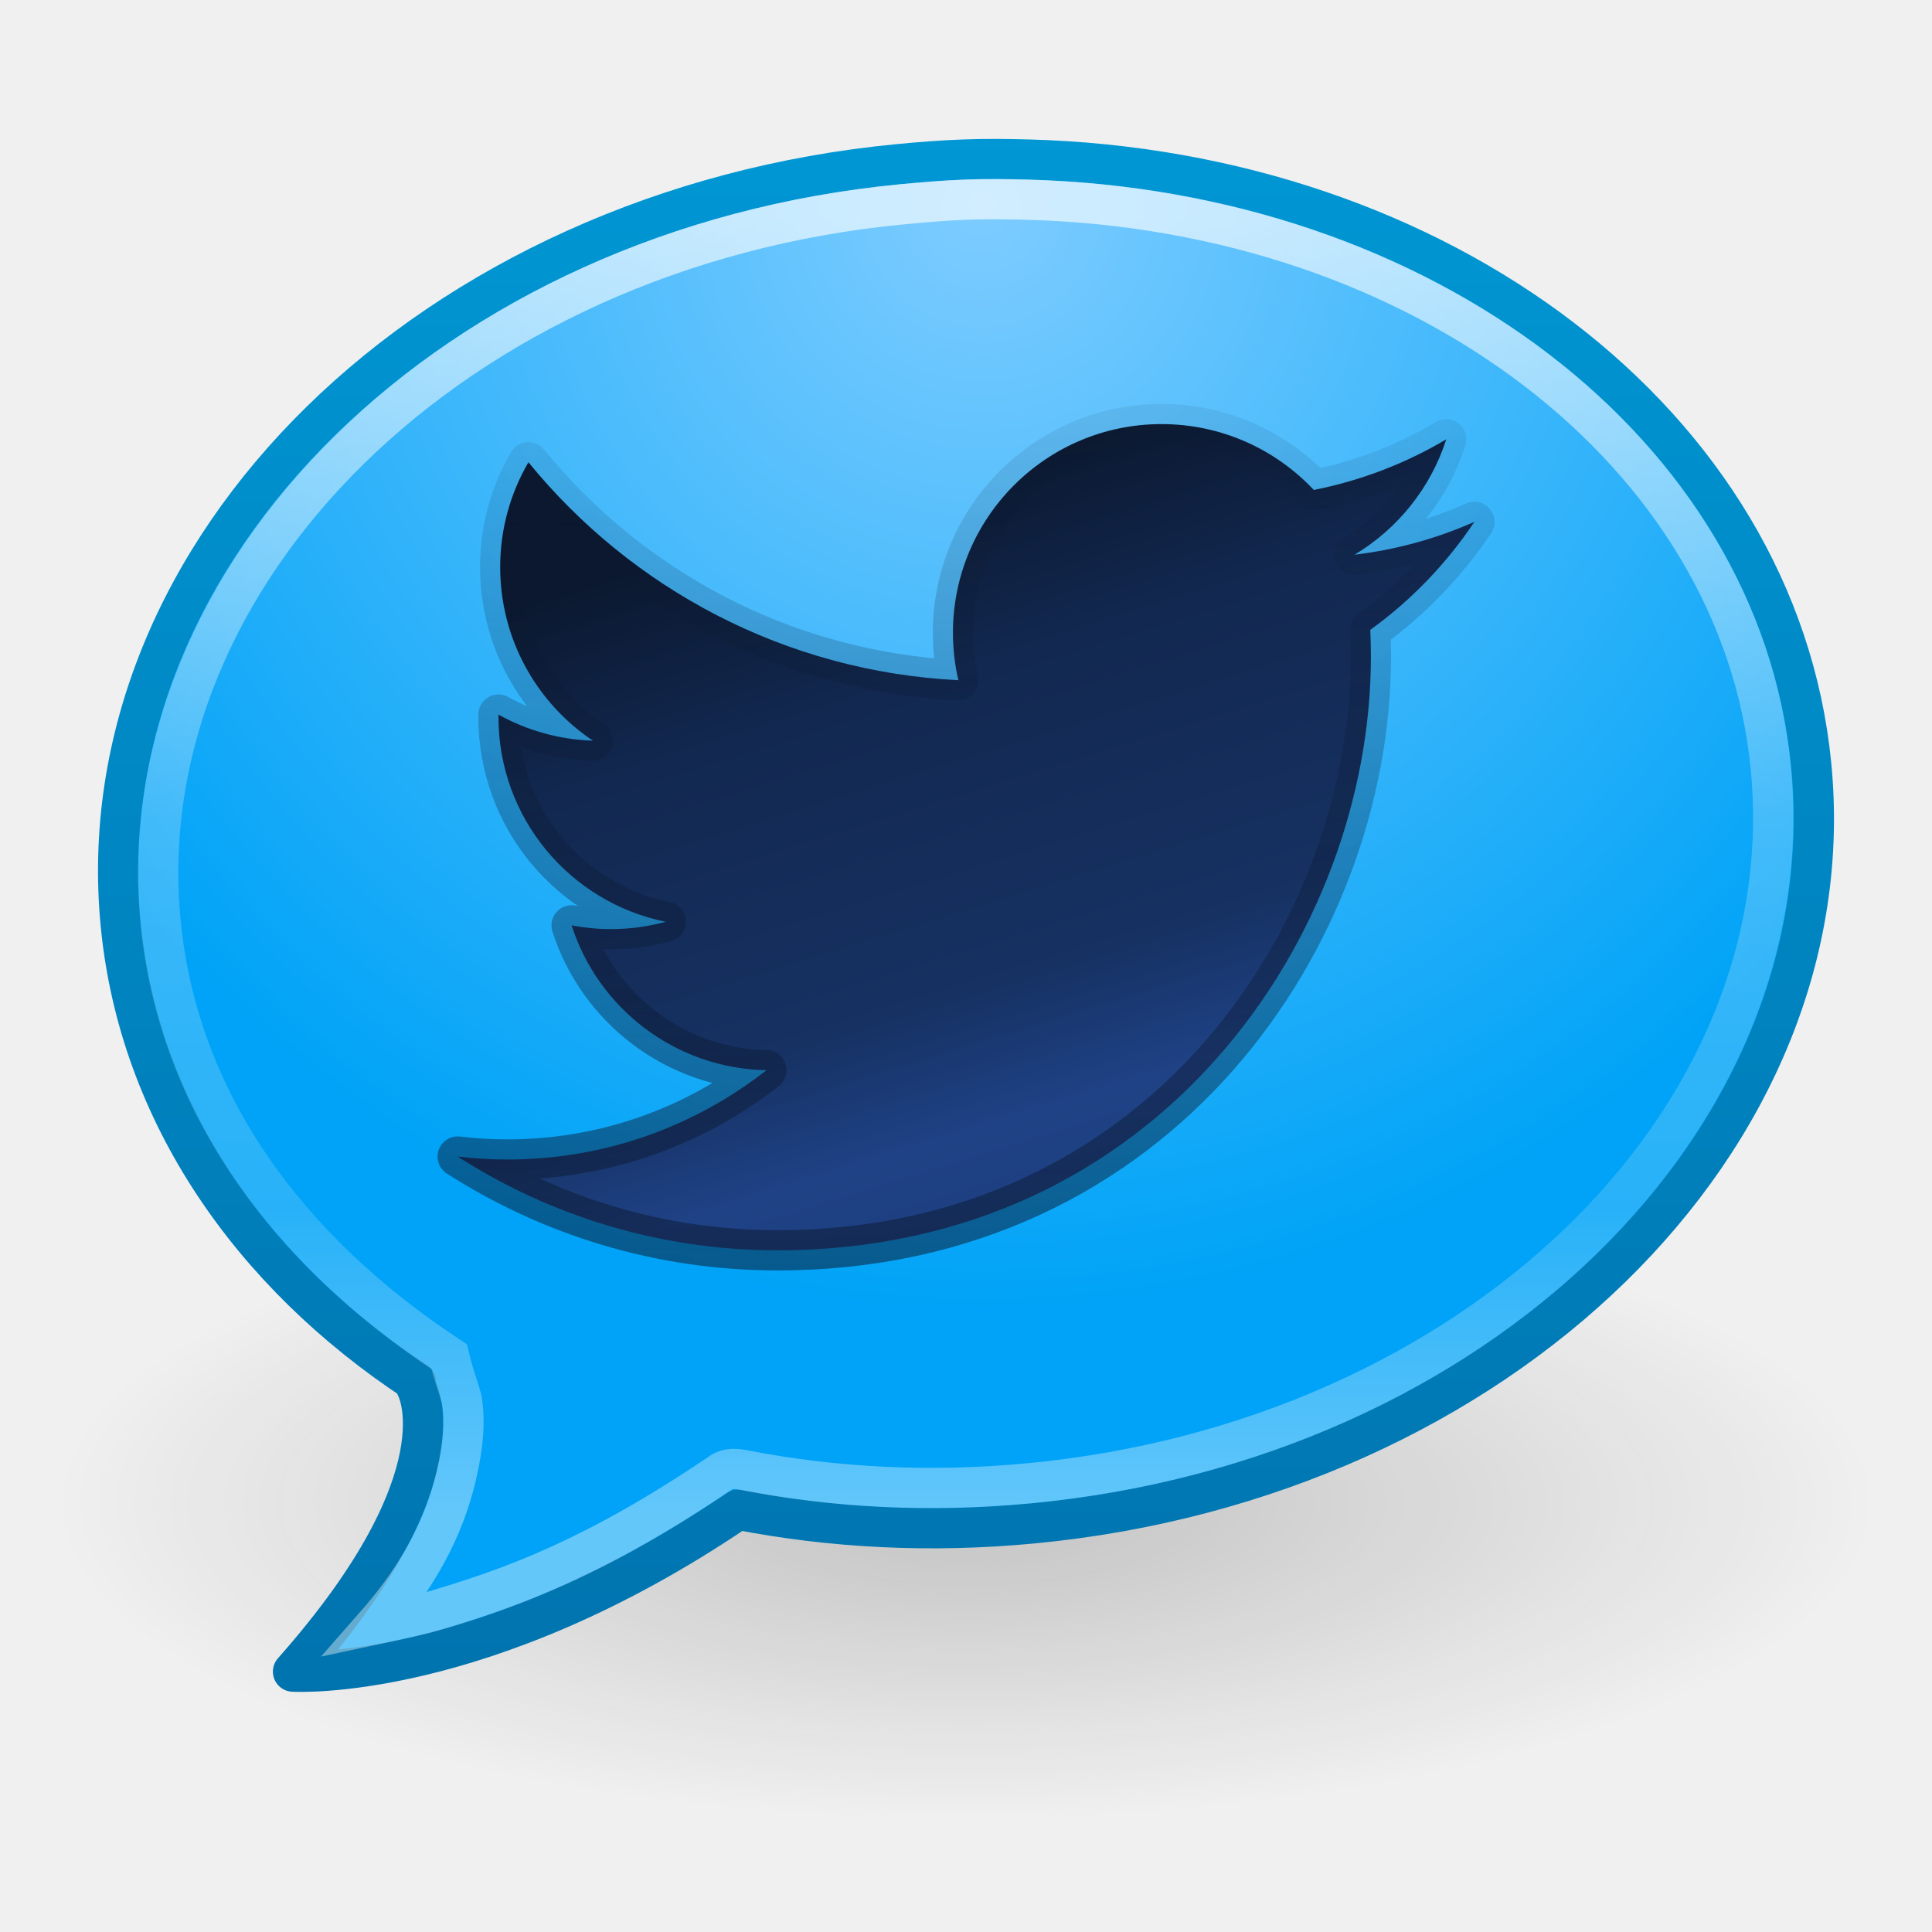
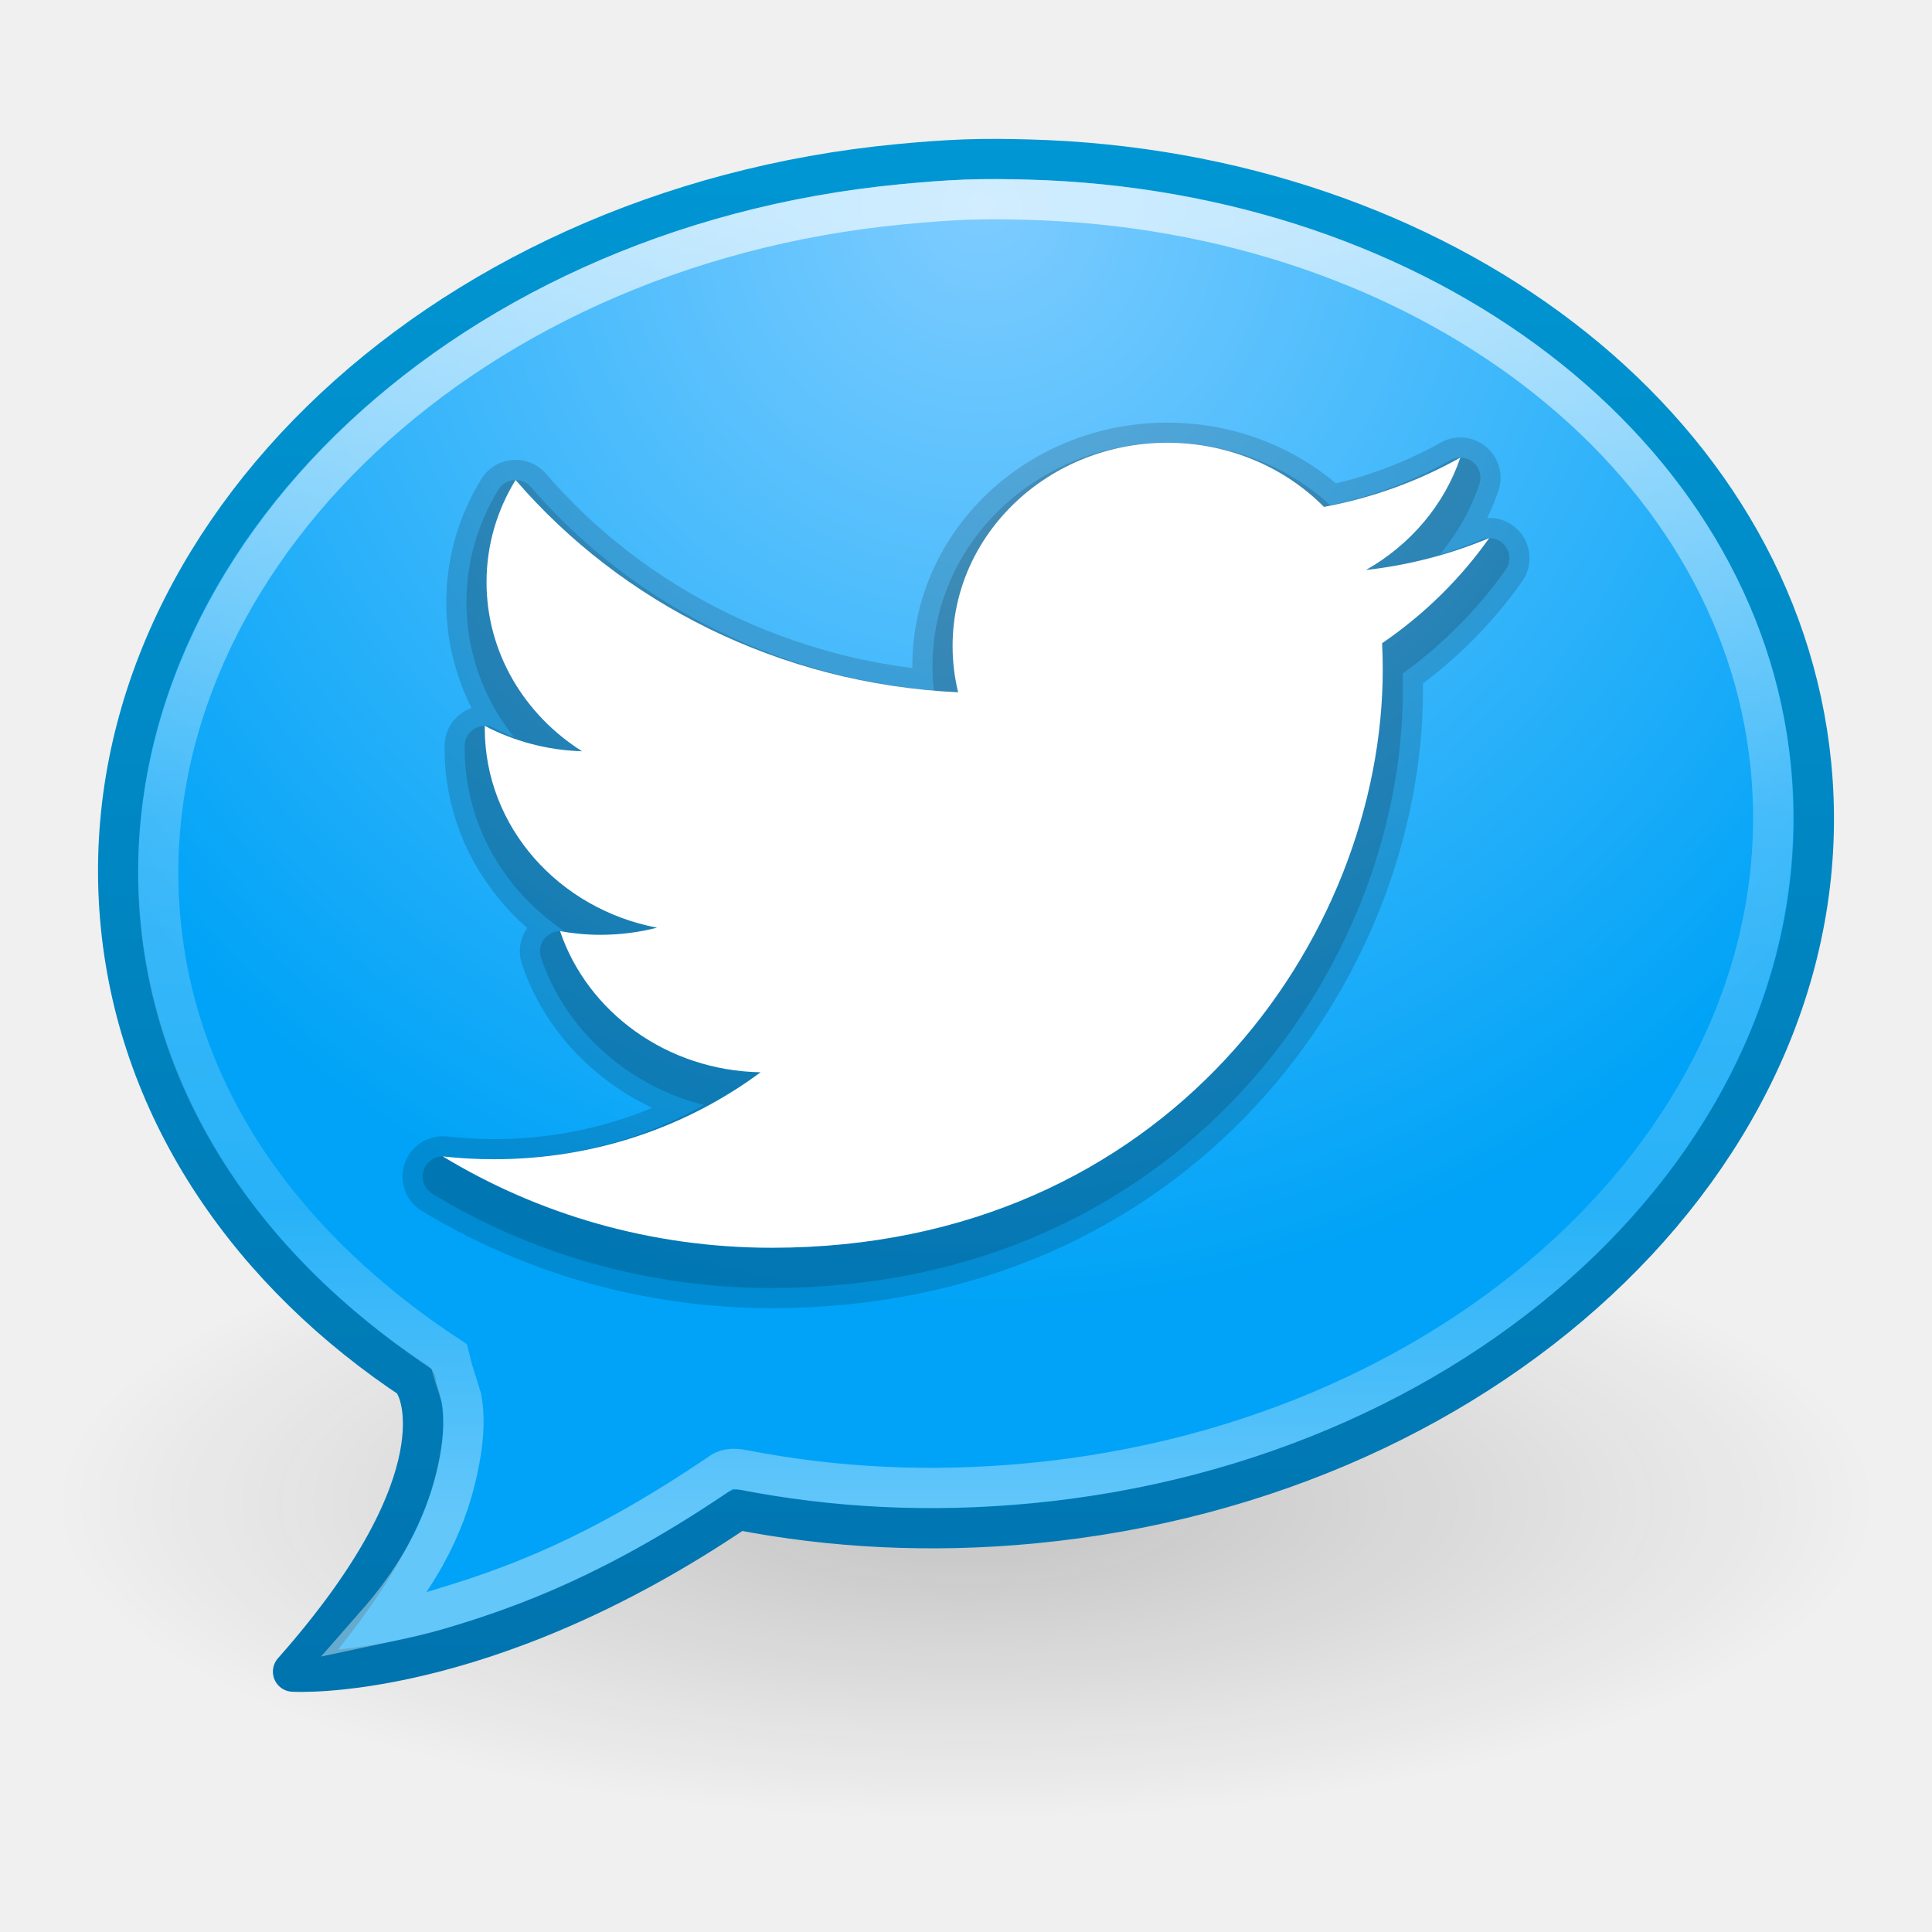
<svg xmlns="http://www.w3.org/2000/svg" xmlns:xlink="http://www.w3.org/1999/xlink" version="1.1" width="48" height="48" id="svg3996">
  <defs id="defs3998">
    <linearGradient id="linearGradient3828">
      <stop id="stop3830" offset="0" style="stop-color:#1c3d7b;stop-opacity:1;" />
      <stop style="stop-color:#1f4286;stop-opacity:1;" offset="0.218" id="stop3840" />
      <stop style="stop-color:#163162;stop-opacity:1;" offset="0.384" id="stop3832" />
      <stop style="stop-color:#122850;stop-opacity:1;" offset="0.761" id="stop3834" />
      <stop id="stop3836" offset="1" style="stop-color:#0b182f;stop-opacity:1;" />
    </linearGradient>
    <linearGradient id="linearGradient3837">
      <stop style="stop-color:#0b182f;stop-opacity:0.078;" offset="0" id="stop3839" />
      <stop style="stop-color:#0b182f;stop-opacity:0.565;" offset="1" id="stop3841" />
    </linearGradient>
    <linearGradient id="linearGradient3829">
      <stop style="stop-color:#161616;stop-opacity:1;" offset="0" id="stop3831" />
      <stop id="stop3824" offset="0.25" style="stop-color:#3c3c3c;stop-opacity:1;" />
      <stop id="stop3822" offset="0.5" style="stop-color:#393939;stop-opacity:1;" />
      <stop style="stop-color:#333333;stop-opacity:1;" offset="1" id="stop3833" />
    </linearGradient>
    <linearGradient id="linearGradient3793">
      <stop style="stop-color:#7dccff;stop-opacity:1;" offset="0" id="stop3795" />
      <stop style="stop-color:#00a3f7;stop-opacity:1;" offset="1" id="stop3797" />
    </linearGradient>
    <linearGradient x1="132.341" y1="2.292" x2="132.341" y2="33.333" id="linearGradient6784-9" xlink:href="#linearGradient6786-4" gradientUnits="userSpaceOnUse" gradientTransform="matrix(1.189189,0,0,1.410706,-126.1409,-11.84258)" />
    <linearGradient id="linearGradient6786-4">
      <stop id="stop6788-2" style="stop-color:#ffffff;stop-opacity:0.648;" offset="0" />
      <stop id="stop6790-0" style="stop-color:#ffffff;stop-opacity:0.235" offset="0.464" />
      <stop id="stop6792-0" style="stop-color:#ffffff;stop-opacity:0.157" offset="0.762" />
      <stop id="stop6794-4" style="stop-color:#ffffff;stop-opacity:0.392" offset="1" />
    </linearGradient>
    <linearGradient x1="22.643" y1="26.967" x2="22.643" y2="30.984" id="linearGradient6883" xlink:href="#linearGradient3922" gradientUnits="userSpaceOnUse" gradientTransform="matrix(1.23944,0,0,1.240176,2.503869,6.621094)" />
    <linearGradient id="linearGradient3922">
      <stop id="stop3924" style="stop-color:#000000;stop-opacity:1" offset="0" />
      <stop id="stop3926-9" style="stop-color:#000000;stop-opacity:0" offset="1" />
    </linearGradient>
    <linearGradient x1="22.643" y1="26.967" x2="22.643" y2="30.984" id="linearGradient6886" xlink:href="#linearGradient3922" gradientUnits="userSpaceOnUse" gradientTransform="matrix(1.333335,0,0,1.333335,0.0846107,3.459921)" />
    <linearGradient x1="-51.786" y1="53.514" x2="-51.786" y2="3.634" id="linearGradient3394-3" xlink:href="#linearGradient3104-8-8-97-9" gradientUnits="userSpaceOnUse" gradientTransform="matrix(1.070043,0,0,1.124451,78.92339,-1.102116)" />
    <linearGradient id="linearGradient3104-8-8-97-9">
      <stop id="stop3106-5-4-3-6" style="stop-color:#0072ad;stop-opacity:1;" offset="0" />
      <stop id="stop3108-4-3-7-0" style="stop-color:#0098d5;stop-opacity:1;" offset="1" />
    </linearGradient>
    <linearGradient x1="-60.961" y1="28.234" x2="-60.914" y2="104.842" id="linearGradient6654-1" xlink:href="#linearGradient3600-8-3" gradientUnits="userSpaceOnUse" gradientTransform="matrix(0.5837891,3.5977471e-4,-3.5543764e-4,0.5909127,61.56502,-10.15705)" />
    <linearGradient id="linearGradient3600-8-3">
      <stop id="stop3828-7-6" style="stop-color:#9fd89a;stop-opacity:1;" offset="0" />
      <stop id="stop3604-2-5" style="stop-color:#40b742;stop-opacity:1;" offset="1" />
    </linearGradient>
    <linearGradient id="linearGradient8838-561-565">
      <stop id="stop4621" style="stop-color:#0a0a0a;stop-opacity:1" offset="0" />
      <stop id="stop4623" style="stop-color:#0a0a0a;stop-opacity:0" offset="1" />
    </linearGradient>
    <radialGradient cx="62.625" cy="4.625" r="10.625" fx="62.625" fy="4.625" id="radialGradient3994" xlink:href="#linearGradient8838-561-565" gradientUnits="userSpaceOnUse" gradientTransform="matrix(2.886278,0,0,1.003922,-148.7532,46.02351)" />
    <linearGradient xlink:href="#linearGradient6786-4" id="linearGradient3015" gradientUnits="userSpaceOnUse" gradientTransform="matrix(1.189189,0,0,1.410706,-126.1409,4.157415)" x1="132.341" y1="2.292" x2="132.341" y2="33.333" />
    <linearGradient xlink:href="#linearGradient3104-8-8-97-9" id="linearGradient3026" gradientUnits="userSpaceOnUse" gradientTransform="matrix(1.070043,0,0,1.124451,78.92339,-1.102116)" x1="-51.786" y1="53.514" x2="-51.786" y2="3.634" />
    <linearGradient xlink:href="#linearGradient3600-8-3" id="linearGradient3029" gradientUnits="userSpaceOnUse" gradientTransform="matrix(0.5837891,3.5977471e-4,-3.5543764e-4,0.5909127,61.68366,-10.44518)" x1="-60.961" y1="28.234" x2="-60.914" y2="104.842" />
    <radialGradient xlink:href="#linearGradient8838-561-565" id="radialGradient3032" gradientUnits="userSpaceOnUse" gradientTransform="matrix(2.886278,0,0,1.003922,-148.7532,46.02351)" cx="62.625" cy="4.625" fx="62.625" fy="4.625" r="10.625" />
    <radialGradient xlink:href="#linearGradient8838-561-565" id="radialGradient3846" gradientUnits="userSpaceOnUse" gradientTransform="matrix(2.886278,0,0,1.003922,-148.7532,46.02351)" cx="62.625" cy="4.625" fx="62.625" fy="4.625" r="10.625" />
    <linearGradient xlink:href="#linearGradient3600-8-3" id="linearGradient3848" gradientUnits="userSpaceOnUse" gradientTransform="matrix(0.5837891,3.5977471e-4,-3.5543764e-4,0.5909127,61.68366,-10.44518)" x1="-60.961" y1="28.234" x2="-60.914" y2="104.842" />
    <linearGradient xlink:href="#linearGradient3104-8-8-97-9" id="linearGradient3850" gradientUnits="userSpaceOnUse" gradientTransform="matrix(1.070043,0,0,1.124451,78.92339,-1.102116)" x1="-51.786" y1="53.514" x2="-51.786" y2="3.634" />
    <linearGradient xlink:href="#linearGradient6786-4" id="linearGradient3852" gradientUnits="userSpaceOnUse" gradientTransform="matrix(1.189189,0,0,1.410706,-126.1409,4.157415)" x1="132.341" y1="2.292" x2="132.341" y2="33.333" />
    <linearGradient xlink:href="#linearGradient6786-4" id="linearGradient3857" gradientUnits="userSpaceOnUse" gradientTransform="matrix(1.189189,0,0,1.410706,-126.1409,4.157415)" x1="132.341" y1="2.292" x2="132.341" y2="33.333" />
    <linearGradient xlink:href="#linearGradient3104-8-8-97-9" id="linearGradient3860" gradientUnits="userSpaceOnUse" gradientTransform="matrix(1.070043,0,0,1.124451,78.92339,-1.102116)" x1="-51.786" y1="53.514" x2="-51.786" y2="3.634" />
    <linearGradient xlink:href="#linearGradient3600-8-3" id="linearGradient3863" gradientUnits="userSpaceOnUse" gradientTransform="matrix(0.5837891,3.5977471e-4,-3.5543764e-4,0.5909127,61.68366,-10.44518)" x1="-60.961" y1="28.234" x2="-60.914" y2="104.842" />
    <radialGradient xlink:href="#linearGradient8838-561-565" id="radialGradient3866" gradientUnits="userSpaceOnUse" gradientTransform="matrix(2.886278,0,0,1.003922,-148.7532,46.02351)" cx="62.625" cy="4.625" fx="62.625" fy="4.625" r="10.625" />
    <linearGradient xlink:href="#linearGradient3600-8-3" id="linearGradient3791" gradientUnits="userSpaceOnUse" gradientTransform="matrix(0.5837891,3.5977471e-4,-3.5543764e-4,0.5909127,-21.40138,-7.970308)" x1="-60.961" y1="28.234" x2="-60.914" y2="104.842" />
    <radialGradient xlink:href="#linearGradient3793" id="radialGradient3801" cx="32.53" cy="4.223" fx="32.53" fy="4.223" r="29" gradientTransform="matrix(-1.263588,2.7508939e-8,-2.7917323e-8,-1.282347,73.63528,12.46786)" gradientUnits="userSpaceOnUse" />
    <linearGradient xlink:href="#linearGradient3837" id="linearGradient3041" gradientUnits="userSpaceOnUse" x1="32.337" y1="12.908" x2="32.105" y2="46.584" gradientTransform="matrix(0.9153915,0,0,0.9153915,2.707473,2.39338)" />
    <linearGradient xlink:href="#linearGradient6786-4" id="linearGradient3044" gradientUnits="userSpaceOnUse" gradientTransform="matrix(1.189189,0,0,1.410706,-126.1409,4.157415)" x1="132.341" y1="2.292" x2="132.341" y2="33.333" />
    <radialGradient xlink:href="#linearGradient3793" id="radialGradient3047" gradientUnits="userSpaceOnUse" gradientTransform="matrix(-1.263588,2.7508939e-8,-2.7917323e-8,-1.282347,73.63528,12.46786)" cx="32.53" cy="4.223" fx="32.53" fy="4.223" r="29" />
    <linearGradient xlink:href="#linearGradient3104-8-8-97-9" id="linearGradient3049" gradientUnits="userSpaceOnUse" gradientTransform="matrix(1.070043,0,0,1.124451,78.92339,-1.102116)" x1="-51.786" y1="53.514" x2="-51.786" y2="3.634" />
    <radialGradient xlink:href="#linearGradient8838-561-565" id="radialGradient3052" gradientUnits="userSpaceOnUse" gradientTransform="matrix(2.886278,0,0,1.003922,-148.7532,46.02351)" cx="62.625" cy="4.625" fx="62.625" fy="4.625" r="10.625" />
    <linearGradient xlink:href="#linearGradient3828" id="linearGradient3838" x1="37.766" y1="42.745" x2="29.637" y2="16.446" gradientUnits="userSpaceOnUse" />
    <radialGradient xlink:href="#linearGradient8838-561-565" id="radialGradient3848" gradientUnits="userSpaceOnUse" gradientTransform="matrix(2.886278,0,0,1.003922,-148.7532,46.02351)" cx="62.625" cy="4.625" fx="62.625" fy="4.625" r="10.625" />
    <radialGradient xlink:href="#linearGradient3793" id="radialGradient3850" gradientUnits="userSpaceOnUse" gradientTransform="matrix(-1.263588,2.7508939e-8,-2.7917323e-8,-1.282347,73.63528,12.46786)" cx="32.53" cy="4.223" fx="32.53" fy="4.223" r="29" />
    <linearGradient xlink:href="#linearGradient3104-8-8-97-9" id="linearGradient3853" gradientUnits="userSpaceOnUse" gradientTransform="matrix(1.070043,0,0,1.124451,78.92339,-1.102116)" x1="-51.786" y1="53.514" x2="-51.786" y2="3.634" />
    <linearGradient xlink:href="#linearGradient6786-4" id="linearGradient3855" gradientUnits="userSpaceOnUse" gradientTransform="matrix(1.189189,0,0,1.410706,-126.1409,4.157415)" x1="132.341" y1="2.292" x2="132.341" y2="33.333" />
    <linearGradient xlink:href="#linearGradient3828" id="linearGradient3858" gradientUnits="userSpaceOnUse" x1="37.766" y1="42.745" x2="29.637" y2="16.446" />
    <linearGradient xlink:href="#linearGradient3837" id="linearGradient3861" gradientUnits="userSpaceOnUse" gradientTransform="matrix(0.9153915,0,0,0.9153915,2.707473,2.39338)" x1="32.337" y1="12.908" x2="32.105" y2="46.584" />
    <linearGradient xlink:href="#linearGradient3828" id="linearGradient3864" gradientUnits="userSpaceOnUse" x1="37.766" y1="42.745" x2="29.637" y2="16.446" />
    <linearGradient xlink:href="#linearGradient3837" id="linearGradient3866" gradientUnits="userSpaceOnUse" gradientTransform="matrix(0.9153915,0,0,0.9153915,2.707473,2.39338)" x1="32.337" y1="12.908" x2="32.105" y2="46.584" />
    <linearGradient xlink:href="#linearGradient6786-4" id="linearGradient3869" gradientUnits="userSpaceOnUse" gradientTransform="matrix(1.189189,0,0,1.410706,-126.1409,4.157415)" x1="132.341" y1="2.292" x2="132.341" y2="33.333" />
    <radialGradient xlink:href="#linearGradient3793" id="radialGradient3872" gradientUnits="userSpaceOnUse" gradientTransform="matrix(-1.263588,2.7508939e-8,-2.7917323e-8,-1.282347,73.63528,12.46786)" cx="32.53" cy="4.223" fx="32.53" fy="4.223" r="29" />
    <linearGradient xlink:href="#linearGradient3104-8-8-97-9" id="linearGradient3874" gradientUnits="userSpaceOnUse" gradientTransform="matrix(1.070043,0,0,1.124451,78.92339,-1.102116)" x1="-51.786" y1="53.514" x2="-51.786" y2="3.634" />
    <radialGradient xlink:href="#linearGradient8838-561-565" id="radialGradient3877" gradientUnits="userSpaceOnUse" gradientTransform="matrix(2.886278,0,0,1.003922,-148.7532,46.02351)" cx="62.625" cy="4.625" fx="62.625" fy="4.625" r="10.625" />
    <radialGradient xlink:href="#linearGradient8838-561-565" id="radialGradient3842" gradientUnits="userSpaceOnUse" gradientTransform="matrix(2.886278,0,0,1.003922,-148.7532,46.02351)" cx="62.625" cy="4.625" fx="62.625" fy="4.625" r="10.625" />
    <radialGradient xlink:href="#linearGradient3793" id="radialGradient3844" gradientUnits="userSpaceOnUse" gradientTransform="matrix(-1.263588,2.7508939e-8,-2.7917323e-8,-1.282347,73.63528,12.46786)" cx="32.53" cy="4.223" fx="32.53" fy="4.223" r="29" />
    <linearGradient xlink:href="#linearGradient3104-8-8-97-9" id="linearGradient3846" gradientUnits="userSpaceOnUse" gradientTransform="matrix(1.070043,0,0,1.124451,78.92339,-1.102116)" x1="-51.786" y1="53.514" x2="-51.786" y2="3.634" />
    <linearGradient xlink:href="#linearGradient6786-4" id="linearGradient3849" gradientUnits="userSpaceOnUse" gradientTransform="matrix(1.189189,0,0,1.410706,-126.1409,4.157415)" x1="132.341" y1="2.292" x2="132.341" y2="33.333" />
    <linearGradient xlink:href="#linearGradient3828" id="linearGradient3851" gradientUnits="userSpaceOnUse" x1="37.766" y1="42.745" x2="29.637" y2="16.446" />
    <linearGradient xlink:href="#linearGradient3837" id="linearGradient3854" gradientUnits="userSpaceOnUse" gradientTransform="matrix(0.9153915,0,0,0.9153915,2.707473,2.39338)" x1="32.337" y1="12.908" x2="32.105" y2="46.584" />
-     <linearGradient xlink:href="#linearGradient3828" id="linearGradient3859" gradientUnits="userSpaceOnUse" x1="37.766" y1="42.745" x2="29.637" y2="16.446" gradientTransform="matrix(0.739124,0,0,0.739124,0.3478317,3.97e-4)" />
-     <linearGradient xlink:href="#linearGradient3837" id="linearGradient3862" gradientUnits="userSpaceOnUse" gradientTransform="matrix(0.6765878,0,0,0.6765878,2.34899,1.769401)" x1="32.337" y1="12.908" x2="32.105" y2="46.584" />
-     <linearGradient xlink:href="#linearGradient6786-4" id="linearGradient3865" gradientUnits="userSpaceOnUse" gradientTransform="matrix(0.8789579,0,0,1.042687,-92.88596,3.073242)" x1="132.341" y1="2.292" x2="132.341" y2="33.333" />
-     <radialGradient xlink:href="#linearGradient3793" id="radialGradient3868" gradientUnits="userSpaceOnUse" gradientTransform="matrix(-0.9339485,2.0332516e-8,-2.0634363e-8,-0.9478134,54.77343,9.215692)" cx="32.53" cy="4.223" fx="32.53" fy="4.223" r="29" />
-     <linearGradient xlink:href="#linearGradient3104-8-8-97-9" id="linearGradient3870" gradientUnits="userSpaceOnUse" gradientTransform="matrix(0.7908948,0,0,0.8311083,58.682,-0.8142033)" x1="-51.786" y1="53.514" x2="-51.786" y2="3.634" />
-     <radialGradient xlink:href="#linearGradient8838-561-565" id="radialGradient3873" gradientUnits="userSpaceOnUse" gradientTransform="matrix(2.133318,0,0,0.7420226,-109.5992,34.01748)" cx="62.625" cy="4.625" fx="62.625" fy="4.625" r="10.625" />
+     <linearGradient xlink:href="#linearGradient6786-4" id="linearGradient3865" gradientUnits="userSpaceOnUse" gradientTransform="matrix(0.8789579,0,0,1.042687,-92.88596,2.963867)" x1="132.341" y1="2.292" x2="132.341" y2="33.333" />
+     <radialGradient xlink:href="#linearGradient3793" id="radialGradient3868" gradientUnits="userSpaceOnUse" gradientTransform="matrix(-0.9339485,2.0332516e-8,-2.0634363e-8,-0.9478134,54.77343,9.106317)" cx="32.53" cy="4.223" fx="32.53" fy="4.223" r="29" />
+     <linearGradient xlink:href="#linearGradient3104-8-8-97-9" id="linearGradient3870" gradientUnits="userSpaceOnUse" gradientTransform="matrix(0.7908948,0,0,0.8311083,58.682,-0.9235783)" x1="-51.786" y1="53.514" x2="-51.786" y2="3.634" />
+     <radialGradient xlink:href="#linearGradient8838-561-565" id="radialGradient3873" gradientUnits="userSpaceOnUse" gradientTransform="matrix(2.133318,0,0,0.7420226,-109.5992,33.9081)" cx="62.625" cy="4.625" fx="62.625" fy="4.625" r="10.625" />
  </defs>
-   <g id="g3875" transform="translate(0,-0.109375)">
-     <path d="m 46.666,37.449 c 0,4.354 -10.148,7.884 -22.666,7.884 -12.518,0 -22.667,-3.53 -22.667,-7.884 0,-4.354 10.148,-7.884 22.667,-7.884 12.518,0 22.666,3.53 22.666,7.884 l 0,0 z" id="path8836" style="opacity:0.2;fill:url(#radialGradient3873);fill-opacity:1;fill-rule:evenodd;stroke:none;stroke-width:1;marker:none;visibility:visible;display:inline;overflow:visible" />
-     <path d="M 23.944,4.074 C 23.407,4.094 22.877,4.135 22.333,4.187 10.732,5.295 2.077,13.788 3.003,23.112 c 0.462,4.655 3.238,8.64 7.332,11.332 l 0,0.113 c 0,0 1.274,2.194 -3.055,7.083 0,0 4.688,0.297 11.054,-4.023 2.327,0.453 4.783,0.583 7.332,0.34 C 37.268,36.85 45.923,28.414 44.997,19.089 44.158,10.639 35.761,4.349 25.555,4.074 c -0.528,-0.014 -1.073,-0.021 -1.611,0 z" id="path4111-6" style="color:#000000;fill:url(#radialGradient3868);fill-opacity:1;stroke:url(#linearGradient3870);stroke-width:1;stroke-linecap:butt;stroke-linejoin:round;stroke-miterlimit:4;stroke-opacity:1;stroke-dasharray:none;stroke-dashoffset:0;marker:none;visibility:visible;display:inline;overflow:visible;enable-background:accumulate" />
-     <path d="M 23.977,5.07 C 23.459,5.09 22.942,5.135 22.406,5.186 11.242,6.252 3.134,14.4 3.993,23.052 c 0.438,4.409 3.097,8.087 7.167,10.763 0.109,0.455 0.152,0.517 0.307,1.04 0.069,0.373 0.074,0.881 -0.053,1.547 -0.199,1.046 -0.645,2.44 -2.07,4.063 0.81,-0.172 1.188,-0.258 1.556,-0.369 1.859,-0.559 3.917,-1.299 7.024,-3.408 0.16,-0.109 0.364,-0.091 0.554,-0.055 2.255,0.439 4.631,0.564 7.114,0.326 C 36.599,35.91 44.868,27.981 43.991,19.148 43.22,11.382 35.389,5.337 25.524,5.07 c -0.521,-0.014 -1.034,-0.02 -1.548,0 z" id="path3089" style="color:#000000;fill:none;stroke:url(#linearGradient3865);stroke-width:1;stroke-linecap:round;stroke-linejoin:miter;stroke-miterlimit:4;stroke-opacity:1;stroke-dasharray:none;stroke-dashoffset:0;marker:none;visibility:visible;display:inline;overflow:visible;enable-background:accumulate" />
-     <path d="m 36.629,13.075 c -0.929,0.412 -1.928,0.691 -2.976,0.816 1.07,-0.641 1.892,-1.657 2.279,-2.867 -1.001,0.594 -2.11,1.025 -3.291,1.258 -0.945,-1.007 -2.292,-1.636 -3.783,-1.636 -2.862,0 -5.182,2.32 -5.182,5.182 0,0.406 0.046,0.802 0.134,1.181 -4.307,-0.216 -8.126,-2.279 -10.681,-5.415 -0.446,0.765 -0.702,1.655 -0.702,2.605 0,1.798 0.915,3.384 2.305,4.313 -0.849,-0.027 -1.649,-0.26 -2.347,-0.648 -4.93e-4,0.022 -4.93e-4,0.043 -4.93e-4,0.065 0,2.511 1.786,4.605 4.157,5.082 -0.435,0.118 -0.893,0.182 -1.365,0.182 -0.334,0 -0.659,-0.033 -0.975,-0.093 0.659,2.059 2.573,3.557 4.841,3.599 -1.774,1.39 -4.008,2.218 -6.436,2.218 -0.418,0 -0.831,-0.025 -1.236,-0.073 2.293,1.471 5.017,2.329 7.944,2.329 9.532,0 14.745,-7.897 14.745,-14.745 0,-0.225 -0.005,-0.448 -0.015,-0.67 1.013,-0.731 1.891,-1.643 2.586,-2.683" id="path16-1" style="color:#000000;fill:url(#linearGradient3859);fill-opacity:1;fill-rule:nonzero;stroke:url(#linearGradient3862);stroke-width:1;stroke-linecap:round;stroke-linejoin:round;stroke-miterlimit:4;stroke-dasharray:none;marker:none;visibility:visible;display:inline;overflow:visible;enable-background:accumulate" />
+   <g id="g4241">
+     <path d="m 46.666,37.34 c 0,4.354 -10.148,7.884 -22.666,7.884 -12.518,0 -22.667,-3.53 -22.667,-7.884 0,-4.354 10.148,-7.884 22.667,-7.884 12.518,0 22.666,3.53 22.666,7.884 l 0,0 z" id="path8836" style="display:inline;overflow:visible;visibility:visible;opacity:0.2;fill:url(#radialGradient3873);fill-opacity:1;fill-rule:evenodd;stroke:none;stroke-width:1;marker:none" />
+     <path d="M 23.944,3.964 C 23.407,3.985 22.877,4.026 22.333,4.078 10.732,5.185 2.077,13.678 3.003,23.003 3.465,27.658 6.241,31.643 10.335,34.335 l 0,0.113 c 0,0 1.274,2.194 -3.055,7.083 0,0 4.688,0.297 11.054,-4.023 2.327,0.453 4.783,0.583 7.332,0.34 C 37.268,36.74 45.923,28.304 44.997,18.98 44.158,10.529 35.761,4.24 25.555,3.964 c -0.528,-0.014 -1.073,-0.021 -1.611,0 z" id="path4111-6" style="color:#000000;display:inline;overflow:visible;visibility:visible;fill:url(#radialGradient3868);fill-opacity:1;stroke:url(#linearGradient3870);stroke-width:1;stroke-linecap:butt;stroke-linejoin:round;stroke-miterlimit:4;stroke-dasharray:none;stroke-dashoffset:0;stroke-opacity:1;marker:none;enable-background:accumulate" />
+     <path d="M 23.977,4.961 C 23.459,4.981 22.942,5.025 22.406,5.076 11.242,6.143 3.134,14.291 3.993,22.942 c 0.438,4.409 3.097,8.087 7.167,10.763 0.109,0.455 0.152,0.517 0.307,1.04 0.069,0.373 0.074,0.881 -0.053,1.547 -0.199,1.046 -0.645,2.44 -2.07,4.063 0.81,-0.172 1.188,-0.258 1.556,-0.369 1.859,-0.559 3.917,-1.299 7.024,-3.408 0.16,-0.109 0.364,-0.091 0.554,-0.055 2.255,0.439 4.631,0.564 7.114,0.326 C 36.599,35.8 44.868,27.872 43.991,19.039 43.22,11.272 35.389,5.227 25.524,4.961 c -0.521,-0.014 -1.034,-0.02 -1.548,0 z" id="path3089" style="color:#000000;display:inline;overflow:visible;visibility:visible;fill:none;stroke:url(#linearGradient3865);stroke-width:1;stroke-linecap:round;stroke-linejoin:miter;stroke-miterlimit:4;stroke-dasharray:none;stroke-dashoffset:0;stroke-opacity:1;marker:none;enable-background:accumulate" />
+     <g transform="translate(0,0.5)" id="g4237">
+       <path d="m 37,13.367 c -0.957,0.402 -1.985,0.673 -3.064,0.795 1.101,-0.625 1.947,-1.614 2.345,-2.793 -1.031,0.579 -2.172,0.999 -3.387,1.225 -0.973,-0.981 -2.359,-1.594 -3.893,-1.594 -2.946,0 -5.334,2.261 -5.334,5.049 0,0.396 0.047,0.781 0.138,1.151 -4.433,-0.211 -8.364,-2.221 -10.995,-5.275 -0.459,0.746 -0.722,1.613 -0.722,2.538 0,1.752 0.942,3.297 2.373,4.202 -0.874,-0.026 -1.697,-0.253 -2.416,-0.631 -5.08e-4,0.021 -5.08e-4,0.042 -5.08e-4,0.063 0,2.446 1.839,4.487 4.279,4.951 -0.448,0.115 -0.919,0.177 -1.405,0.177 -0.344,0 -0.678,-0.032 -1.004,-0.091 0.679,2.006 2.649,3.466 4.983,3.506 -1.826,1.354 -4.126,2.161 -6.625,2.161 -0.431,0 -0.855,-0.024 -1.272,-0.071 C 13.361,30.164 16.165,31 19.177,31 c 9.811,0 15.177,-7.694 15.177,-14.366 0,-0.219 -0.005,-0.437 -0.016,-0.653 1.042,-0.712 1.947,-1.601 2.662,-2.614" id="path4233" style="color:#000000;display:inline;overflow:visible;visibility:visible;opacity:0.15;fill:none;fill-opacity:1;fill-rule:nonzero;stroke:#000000;stroke-width:2;stroke-linecap:round;stroke-linejoin:round;stroke-miterlimit:4;stroke-dasharray:none;stroke-opacity:1;marker:none;enable-background:accumulate" />
+       <path style="color:#000000;display:inline;overflow:visible;visibility:visible;opacity:0.15;fill:none;fill-opacity:1;fill-rule:nonzero;stroke:#000000;stroke-width:1;stroke-linecap:round;stroke-linejoin:round;stroke-miterlimit:4;stroke-dasharray:none;stroke-opacity:1;marker:none;enable-background:accumulate" id="path4235" d="m 37,13.367 c -0.957,0.402 -1.985,0.673 -3.064,0.795 1.101,-0.625 1.947,-1.614 2.345,-2.793 -1.031,0.579 -2.172,0.999 -3.387,1.225 -0.973,-0.981 -2.359,-1.594 -3.893,-1.594 -2.946,0 -5.334,2.261 -5.334,5.049 0,0.396 0.047,0.781 0.138,1.151 -4.433,-0.211 -8.364,-2.221 -10.995,-5.275 -0.459,0.746 -0.722,1.613 -0.722,2.538 0,1.752 0.942,3.297 2.373,4.202 -0.874,-0.026 -1.697,-0.253 -2.416,-0.631 -5.08e-4,0.021 -5.08e-4,0.042 -5.08e-4,0.063 0,2.446 1.839,4.487 4.279,4.951 -0.448,0.115 -0.919,0.177 -1.405,0.177 -0.344,0 -0.678,-0.032 -1.004,-0.091 0.679,2.006 2.649,3.466 4.983,3.506 -1.826,1.354 -4.126,2.161 -6.625,2.161 -0.431,0 -0.855,-0.024 -1.272,-0.071 C 13.361,30.164 16.165,31 19.177,31 c 9.811,0 15.177,-7.694 15.177,-14.366 0,-0.219 -0.005,-0.437 -0.016,-0.653 1.042,-0.712 1.947,-1.601 2.662,-2.614" />
+     </g>
+     <path d="m 37,13.367 c -0.957,0.402 -1.985,0.673 -3.064,0.795 1.101,-0.625 1.947,-1.614 2.345,-2.793 -1.031,0.579 -2.172,0.999 -3.387,1.225 -0.973,-0.981 -2.359,-1.594 -3.893,-1.594 -2.946,0 -5.334,2.261 -5.334,5.049 0,0.396 0.047,0.781 0.138,1.151 -4.433,-0.211 -8.364,-2.221 -10.995,-5.275 -0.459,0.746 -0.722,1.613 -0.722,2.538 0,1.752 0.942,3.297 2.373,4.202 -0.874,-0.026 -1.697,-0.253 -2.416,-0.631 -5.08e-4,0.021 -5.08e-4,0.042 -5.08e-4,0.063 0,2.446 1.839,4.487 4.279,4.951 -0.448,0.115 -0.919,0.177 -1.405,0.177 -0.344,0 -0.678,-0.032 -1.004,-0.091 0.679,2.006 2.649,3.466 4.983,3.506 -1.826,1.354 -4.126,2.161 -6.625,2.161 -0.431,0 -0.855,-0.024 -1.272,-0.071 C 13.361,30.164 16.165,31 19.177,31 c 9.811,0 15.177,-7.694 15.177,-14.366 0,-0.219 -0.005,-0.437 -0.016,-0.653 1.042,-0.712 1.947,-1.601 2.662,-2.614" id="path16-1" style="color:#000000;display:inline;overflow:visible;visibility:visible;fill:#ffffff;fill-opacity:1;fill-rule:nonzero;stroke:none;stroke-width:1;stroke-linecap:round;stroke-linejoin:round;stroke-miterlimit:4;stroke-dasharray:none;stroke-opacity:1;marker:none;enable-background:accumulate" />
  </g>
</svg>
